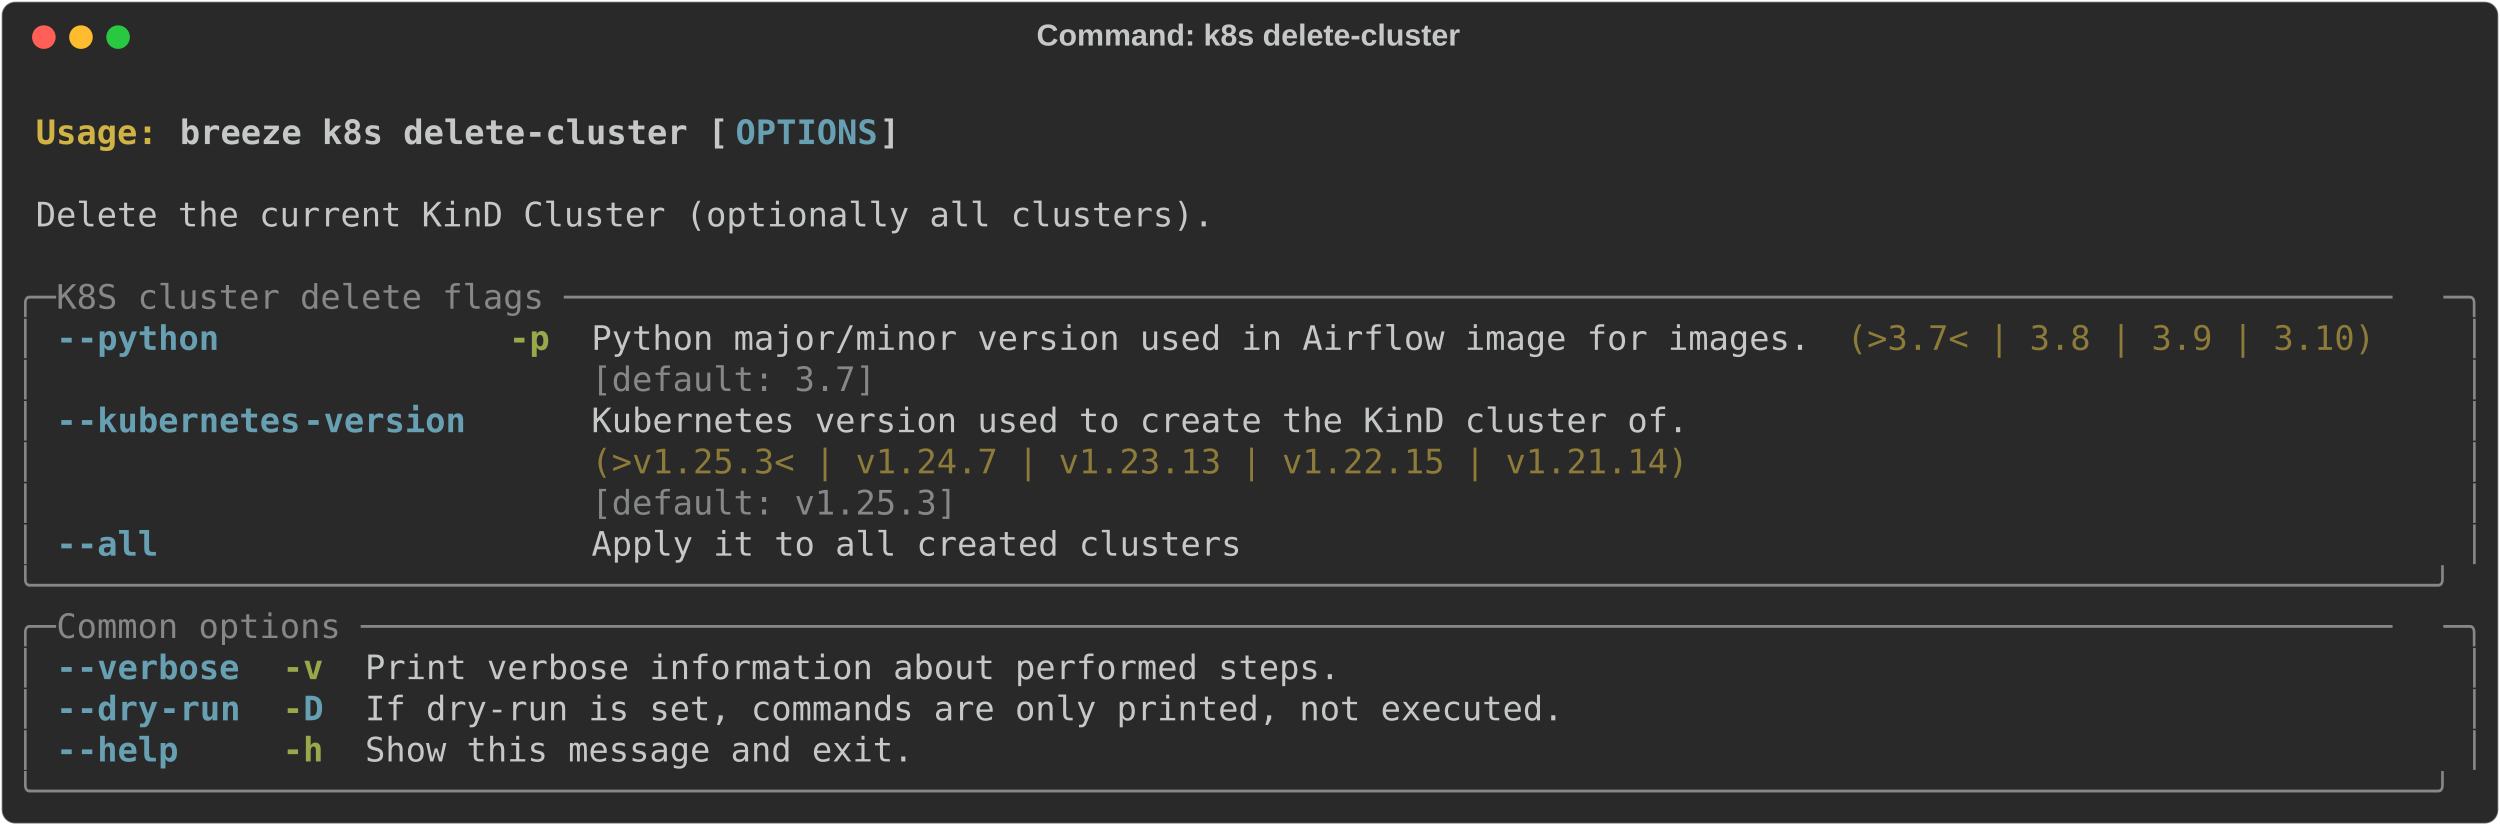
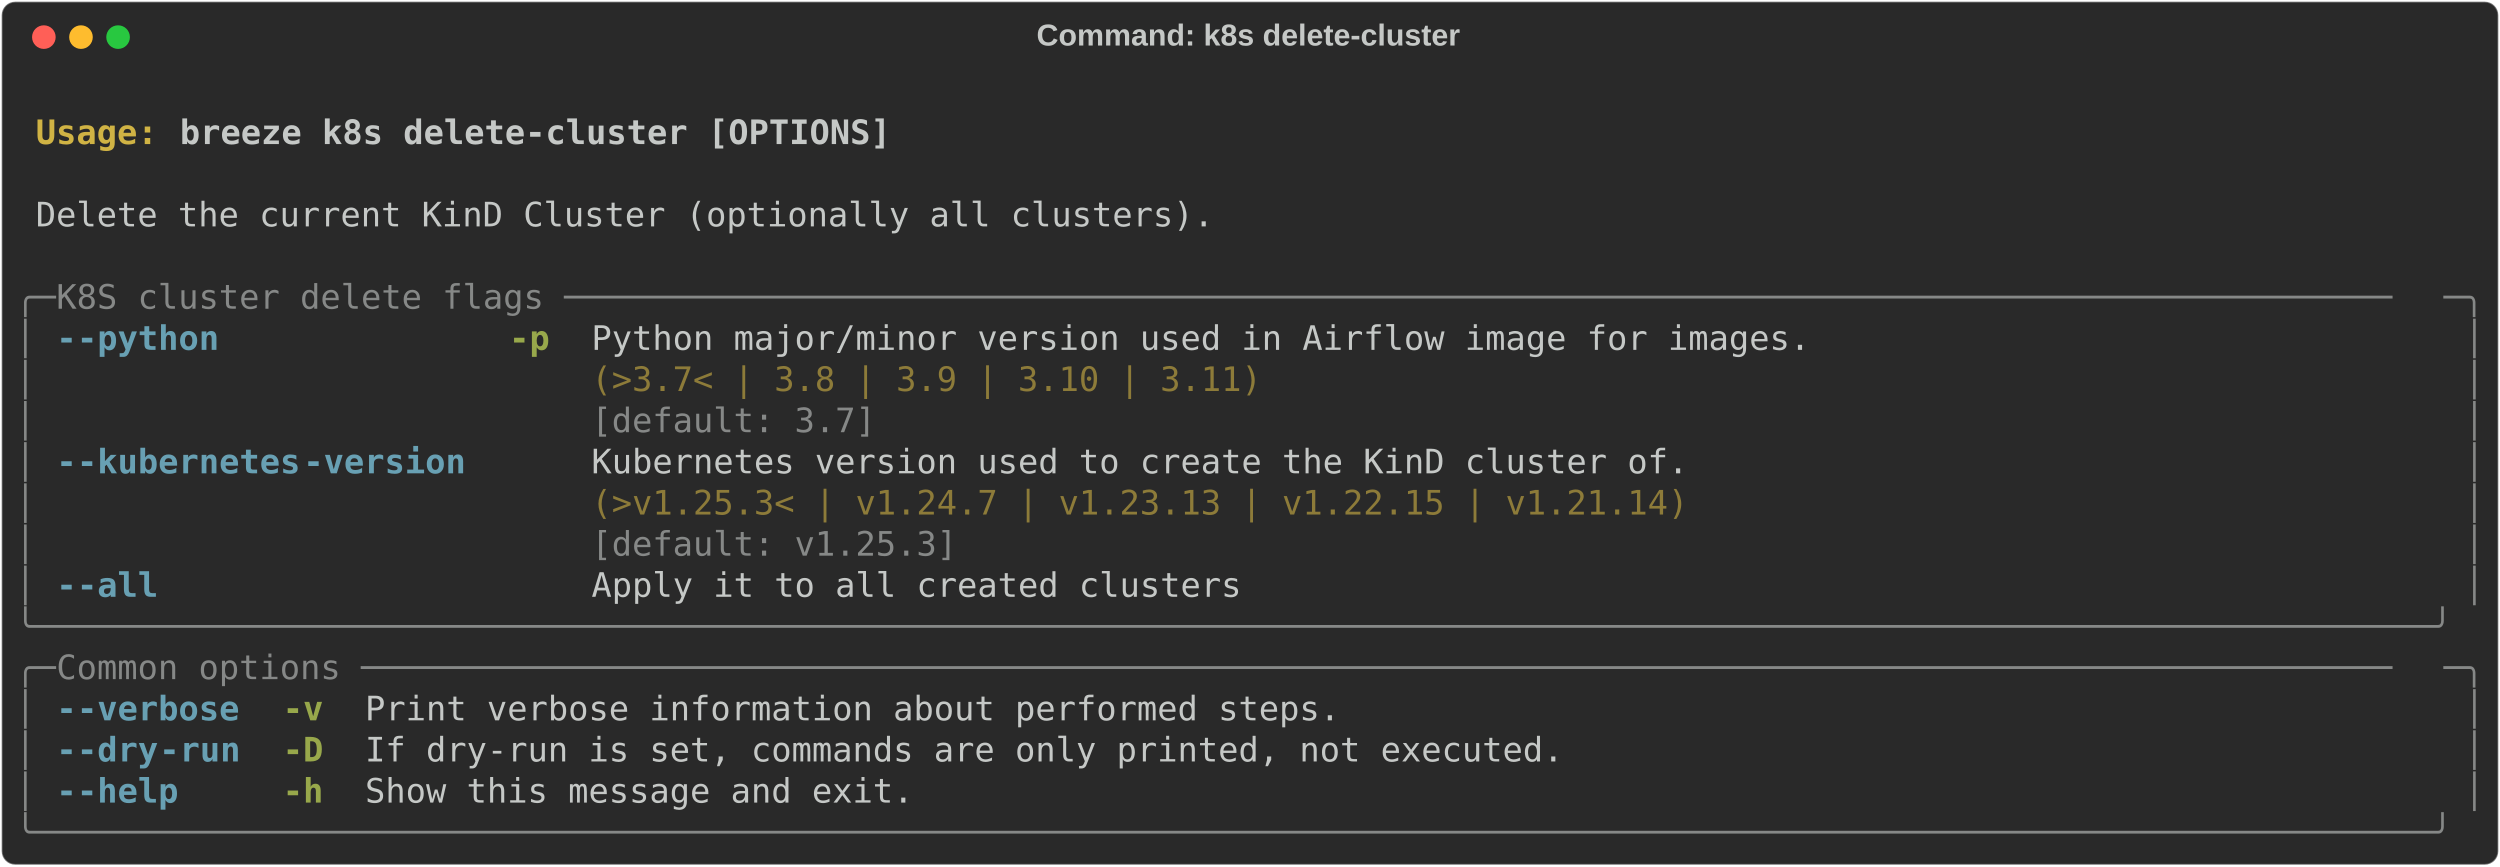
- <svg xmlns="http://www.w3.org/2000/svg" class="rich-terminal" viewBox="0 0 1482 489.2">
+ <svg xmlns="http://www.w3.org/2000/svg" class="rich-terminal" viewBox="0 0 1482 513.6">
  <style>

    @font-face {
        font-family: "Fira Code";
        src: local("FiraCode-Regular"),
                url("https://cdnjs.cloudflare.com/ajax/libs/firacode/6.2.0/woff2/FiraCode-Regular.woff2") format("woff2"),
                url("https://cdnjs.cloudflare.com/ajax/libs/firacode/6.2.0/woff/FiraCode-Regular.woff") format("woff");
        font-style: normal;
        font-weight: 400;
    }
    @font-face {
        font-family: "Fira Code";
        src: local("FiraCode-Bold"),
                url("https://cdnjs.cloudflare.com/ajax/libs/firacode/6.2.0/woff2/FiraCode-Bold.woff2") format("woff2"),
                url("https://cdnjs.cloudflare.com/ajax/libs/firacode/6.2.0/woff/FiraCode-Bold.woff") format("woff");
        font-style: bold;
        font-weight: 700;
    }

-     .terminal-2211177044-matrix {
+     .terminal-1061352877-matrix {
        font-family: Fira Code, monospace;
        font-size: 20px;
        line-height: 24.4px;
        font-variant-east-asian: full-width;
    }

-     .terminal-2211177044-title {
+     .terminal-1061352877-title {
        font-size: 18px;
        font-weight: bold;
        font-family: arial;
    }

-     .terminal-2211177044-r1 { fill: #c5c8c6;font-weight: bold }
- .terminal-2211177044-r2 { fill: #c5c8c6 }
- .terminal-2211177044-r3 { fill: #d0b344;font-weight: bold }
- .terminal-2211177044-r4 { fill: #68a0b3;font-weight: bold }
- .terminal-2211177044-r5 { fill: #868887 }
- .terminal-2211177044-r6 { fill: #98a84b;font-weight: bold }
- .terminal-2211177044-r7 { fill: #8d7b39 }
+     .terminal-1061352877-r1 { fill: #c5c8c6;font-weight: bold }
+ .terminal-1061352877-r2 { fill: #c5c8c6 }
+ .terminal-1061352877-r3 { fill: #d0b344;font-weight: bold }
+ .terminal-1061352877-r4 { fill: #868887 }
+ .terminal-1061352877-r5 { fill: #68a0b3;font-weight: bold }
+ .terminal-1061352877-r6 { fill: #98a84b;font-weight: bold }
+ .terminal-1061352877-r7 { fill: #8d7b39 }
    </style>
  <defs>
-     <clipPath id="terminal-2211177044-clip-terminal">
-       <rect x="0" y="0" width="1463.0" height="438.2" />
-     </clipPath>
-     <clipPath id="terminal-2211177044-line-0">
+     <clipPath id="terminal-1061352877-clip-terminal">
+       <rect x="0" y="0" width="1463.0" height="462.6" />
+     </clipPath>
+     <clipPath id="terminal-1061352877-line-0">
      <rect x="0" y="1.5" width="1464" height="24.65" />
    </clipPath>
-     <clipPath id="terminal-2211177044-line-1">
+     <clipPath id="terminal-1061352877-line-1">
      <rect x="0" y="25.9" width="1464" height="24.65" />
    </clipPath>
-     <clipPath id="terminal-2211177044-line-2">
+     <clipPath id="terminal-1061352877-line-2">
      <rect x="0" y="50.3" width="1464" height="24.65" />
    </clipPath>
-     <clipPath id="terminal-2211177044-line-3">
+     <clipPath id="terminal-1061352877-line-3">
      <rect x="0" y="74.7" width="1464" height="24.65" />
    </clipPath>
-     <clipPath id="terminal-2211177044-line-4">
+     <clipPath id="terminal-1061352877-line-4">
      <rect x="0" y="99.1" width="1464" height="24.65" />
    </clipPath>
-     <clipPath id="terminal-2211177044-line-5">
+     <clipPath id="terminal-1061352877-line-5">
      <rect x="0" y="123.5" width="1464" height="24.65" />
    </clipPath>
-     <clipPath id="terminal-2211177044-line-6">
+     <clipPath id="terminal-1061352877-line-6">
      <rect x="0" y="147.9" width="1464" height="24.65" />
    </clipPath>
-     <clipPath id="terminal-2211177044-line-7">
+     <clipPath id="terminal-1061352877-line-7">
      <rect x="0" y="172.3" width="1464" height="24.65" />
    </clipPath>
-     <clipPath id="terminal-2211177044-line-8">
+     <clipPath id="terminal-1061352877-line-8">
      <rect x="0" y="196.7" width="1464" height="24.65" />
    </clipPath>
-     <clipPath id="terminal-2211177044-line-9">
+     <clipPath id="terminal-1061352877-line-9">
      <rect x="0" y="221.1" width="1464" height="24.65" />
    </clipPath>
-     <clipPath id="terminal-2211177044-line-10">
+     <clipPath id="terminal-1061352877-line-10">
      <rect x="0" y="245.5" width="1464" height="24.65" />
    </clipPath>
-     <clipPath id="terminal-2211177044-line-11">
+     <clipPath id="terminal-1061352877-line-11">
      <rect x="0" y="269.9" width="1464" height="24.65" />
    </clipPath>
-     <clipPath id="terminal-2211177044-line-12">
+     <clipPath id="terminal-1061352877-line-12">
      <rect x="0" y="294.3" width="1464" height="24.65" />
    </clipPath>
-     <clipPath id="terminal-2211177044-line-13">
+     <clipPath id="terminal-1061352877-line-13">
      <rect x="0" y="318.7" width="1464" height="24.65" />
    </clipPath>
-     <clipPath id="terminal-2211177044-line-14">
+     <clipPath id="terminal-1061352877-line-14">
      <rect x="0" y="343.1" width="1464" height="24.65" />
    </clipPath>
-     <clipPath id="terminal-2211177044-line-15">
+     <clipPath id="terminal-1061352877-line-15">
      <rect x="0" y="367.5" width="1464" height="24.65" />
    </clipPath>
-     <clipPath id="terminal-2211177044-line-16">
+     <clipPath id="terminal-1061352877-line-16">
      <rect x="0" y="391.9" width="1464" height="24.65" />
    </clipPath>
+     <clipPath id="terminal-1061352877-line-17">
+       <rect x="0" y="416.3" width="1464" height="24.65" />
+     </clipPath>
  </defs>
-   <rect fill="#292929" stroke="rgba(255,255,255,0.35)" stroke-width="1" x="1" y="1" width="1480" height="487.2" rx="8" />
-   <text class="terminal-2211177044-title" fill="#c5c8c6" text-anchor="middle" x="740" y="27">Command: k8s delete-cluster</text>
+   <rect fill="#292929" stroke="rgba(255,255,255,0.35)" stroke-width="1" x="1" y="1" width="1480" height="511.6" rx="8" />
+   <text class="terminal-1061352877-title" fill="#c5c8c6" text-anchor="middle" x="740" y="27">Command: k8s delete-cluster</text>
  <g transform="translate(26,22)">
    <circle cx="0" cy="0" r="7" fill="#ff5f57" />
    <circle cx="22" cy="0" r="7" fill="#febc2e" />
    <circle cx="44" cy="0" r="7" fill="#28c840" />
  </g>
-   <g transform="translate(9, 41)" clip-path="url(#terminal-2211177044-clip-terminal)">
-     <g class="terminal-2211177044-matrix">
-       <text class="terminal-2211177044-r2" x="1464" y="20" textLength="12.2" clip-path="url(#terminal-2211177044-line-0)">
- </text>
-       <text class="terminal-2211177044-r3" x="12.2" y="44.4" textLength="85.4" clip-path="url(#terminal-2211177044-line-1)">Usage: </text>
-       <text class="terminal-2211177044-r1" x="97.6" y="44.4" textLength="329.4" clip-path="url(#terminal-2211177044-line-1)">breeze k8s delete-cluster [</text>
-       <text class="terminal-2211177044-r4" x="427" y="44.4" textLength="85.4" clip-path="url(#terminal-2211177044-line-1)">OPTIONS</text>
-       <text class="terminal-2211177044-r1" x="512.4" y="44.4" textLength="12.2" clip-path="url(#terminal-2211177044-line-1)">]</text>
-       <text class="terminal-2211177044-r2" x="1464" y="44.4" textLength="12.2" clip-path="url(#terminal-2211177044-line-1)">
- </text>
-       <text class="terminal-2211177044-r2" x="1464" y="68.8" textLength="12.2" clip-path="url(#terminal-2211177044-line-2)">
- </text>
-       <text class="terminal-2211177044-r2" x="12.2" y="93.2" textLength="707.6" clip-path="url(#terminal-2211177044-line-3)">Delete the current KinD Cluster (optionally all clusters).</text>
-       <text class="terminal-2211177044-r2" x="1464" y="93.2" textLength="12.2" clip-path="url(#terminal-2211177044-line-3)">
- </text>
-       <text class="terminal-2211177044-r2" x="1464" y="117.6" textLength="12.2" clip-path="url(#terminal-2211177044-line-4)">
- </text>
-       <text class="terminal-2211177044-r5" x="0" y="142" textLength="24.4" clip-path="url(#terminal-2211177044-line-5)">╭─</text>
-       <text class="terminal-2211177044-r5" x="24.4" y="142" textLength="1415.2" clip-path="url(#terminal-2211177044-line-5)"> K8S cluster delete flags ──────────────────────────────────────────────────────────────────────────────────────────</text>
-       <text class="terminal-2211177044-r5" x="1439.6" y="142" textLength="24.4" clip-path="url(#terminal-2211177044-line-5)">─╮</text>
-       <text class="terminal-2211177044-r2" x="1464" y="142" textLength="12.2" clip-path="url(#terminal-2211177044-line-5)">
- </text>
-       <text class="terminal-2211177044-r5" x="0" y="166.4" textLength="12.2" clip-path="url(#terminal-2211177044-line-6)">│</text>
-       <text class="terminal-2211177044-r4" x="24.4" y="166.4" textLength="12.2" clip-path="url(#terminal-2211177044-line-6)">-</text>
-       <text class="terminal-2211177044-r4" x="36.6" y="166.4" textLength="85.4" clip-path="url(#terminal-2211177044-line-6)">-python</text>
-       <text class="terminal-2211177044-r6" x="292.8" y="166.4" textLength="24.4" clip-path="url(#terminal-2211177044-line-6)">-p</text>
-       <text class="terminal-2211177044-r2" x="341.6" y="166.4" textLength="732" clip-path="url(#terminal-2211177044-line-6)">Python major/minor version used in Airflow image for images.</text>
-       <text class="terminal-2211177044-r7" x="1085.8" y="166.4" textLength="317.2" clip-path="url(#terminal-2211177044-line-6)">(&gt;3.7&lt; | 3.8 | 3.9 | 3.10)</text>
-       <text class="terminal-2211177044-r5" x="1451.8" y="166.4" textLength="12.2" clip-path="url(#terminal-2211177044-line-6)">│</text>
-       <text class="terminal-2211177044-r2" x="1464" y="166.4" textLength="12.2" clip-path="url(#terminal-2211177044-line-6)">
- </text>
-       <text class="terminal-2211177044-r5" x="0" y="190.8" textLength="12.2" clip-path="url(#terminal-2211177044-line-7)">│</text>
-       <text class="terminal-2211177044-r5" x="341.6" y="190.8" textLength="732" clip-path="url(#terminal-2211177044-line-7)">[default: 3.7]                                              </text>
-       <text class="terminal-2211177044-r5" x="1451.8" y="190.8" textLength="12.2" clip-path="url(#terminal-2211177044-line-7)">│</text>
-       <text class="terminal-2211177044-r2" x="1464" y="190.8" textLength="12.2" clip-path="url(#terminal-2211177044-line-7)">
- </text>
-       <text class="terminal-2211177044-r5" x="0" y="215.2" textLength="12.2" clip-path="url(#terminal-2211177044-line-8)">│</text>
-       <text class="terminal-2211177044-r4" x="24.4" y="215.2" textLength="12.2" clip-path="url(#terminal-2211177044-line-8)">-</text>
-       <text class="terminal-2211177044-r4" x="36.6" y="215.2" textLength="134.2" clip-path="url(#terminal-2211177044-line-8)">-kubernetes</text>
-       <text class="terminal-2211177044-r4" x="170.8" y="215.2" textLength="97.6" clip-path="url(#terminal-2211177044-line-8)">-version</text>
-       <text class="terminal-2211177044-r2" x="341.6" y="215.2" textLength="658.8" clip-path="url(#terminal-2211177044-line-8)">Kubernetes version used to create the KinD cluster of.</text>
-       <text class="terminal-2211177044-r5" x="1451.8" y="215.2" textLength="12.2" clip-path="url(#terminal-2211177044-line-8)">│</text>
-       <text class="terminal-2211177044-r2" x="1464" y="215.2" textLength="12.2" clip-path="url(#terminal-2211177044-line-8)">
- </text>
-       <text class="terminal-2211177044-r5" x="0" y="239.6" textLength="12.2" clip-path="url(#terminal-2211177044-line-9)">│</text>
-       <text class="terminal-2211177044-r7" x="341.6" y="239.6" textLength="658.8" clip-path="url(#terminal-2211177044-line-9)">(&gt;v1.25.3&lt; | v1.24.7 | v1.23.13 | v1.22.15 | v1.21.14)</text>
-       <text class="terminal-2211177044-r5" x="1451.8" y="239.6" textLength="12.2" clip-path="url(#terminal-2211177044-line-9)">│</text>
-       <text class="terminal-2211177044-r2" x="1464" y="239.6" textLength="12.2" clip-path="url(#terminal-2211177044-line-9)">
- </text>
-       <text class="terminal-2211177044-r5" x="0" y="264" textLength="12.2" clip-path="url(#terminal-2211177044-line-10)">│</text>
-       <text class="terminal-2211177044-r5" x="341.6" y="264" textLength="658.8" clip-path="url(#terminal-2211177044-line-10)">[default: v1.25.3]                                    </text>
-       <text class="terminal-2211177044-r5" x="1451.8" y="264" textLength="12.2" clip-path="url(#terminal-2211177044-line-10)">│</text>
-       <text class="terminal-2211177044-r2" x="1464" y="264" textLength="12.2" clip-path="url(#terminal-2211177044-line-10)">
- </text>
-       <text class="terminal-2211177044-r5" x="0" y="288.4" textLength="12.2" clip-path="url(#terminal-2211177044-line-11)">│</text>
-       <text class="terminal-2211177044-r4" x="24.4" y="288.4" textLength="12.2" clip-path="url(#terminal-2211177044-line-11)">-</text>
-       <text class="terminal-2211177044-r4" x="36.6" y="288.4" textLength="48.8" clip-path="url(#terminal-2211177044-line-11)">-all</text>
-       <text class="terminal-2211177044-r2" x="341.6" y="288.4" textLength="390.4" clip-path="url(#terminal-2211177044-line-11)">Apply it to all created clusters</text>
-       <text class="terminal-2211177044-r5" x="1451.8" y="288.4" textLength="12.2" clip-path="url(#terminal-2211177044-line-11)">│</text>
-       <text class="terminal-2211177044-r2" x="1464" y="288.4" textLength="12.2" clip-path="url(#terminal-2211177044-line-11)">
- </text>
-       <text class="terminal-2211177044-r5" x="0" y="312.8" textLength="1464" clip-path="url(#terminal-2211177044-line-12)">╰──────────────────────────────────────────────────────────────────────────────────────────────────────────────────────╯</text>
-       <text class="terminal-2211177044-r2" x="1464" y="312.8" textLength="12.2" clip-path="url(#terminal-2211177044-line-12)">
- </text>
-       <text class="terminal-2211177044-r5" x="0" y="337.2" textLength="24.4" clip-path="url(#terminal-2211177044-line-13)">╭─</text>
-       <text class="terminal-2211177044-r5" x="24.4" y="337.2" textLength="1415.2" clip-path="url(#terminal-2211177044-line-13)"> Common options ────────────────────────────────────────────────────────────────────────────────────────────────────</text>
-       <text class="terminal-2211177044-r5" x="1439.6" y="337.2" textLength="24.4" clip-path="url(#terminal-2211177044-line-13)">─╮</text>
-       <text class="terminal-2211177044-r2" x="1464" y="337.2" textLength="12.2" clip-path="url(#terminal-2211177044-line-13)">
- </text>
-       <text class="terminal-2211177044-r5" x="0" y="361.6" textLength="12.2" clip-path="url(#terminal-2211177044-line-14)">│</text>
-       <text class="terminal-2211177044-r4" x="24.4" y="361.6" textLength="12.2" clip-path="url(#terminal-2211177044-line-14)">-</text>
-       <text class="terminal-2211177044-r4" x="36.6" y="361.6" textLength="97.6" clip-path="url(#terminal-2211177044-line-14)">-verbose</text>
-       <text class="terminal-2211177044-r6" x="158.6" y="361.6" textLength="24.4" clip-path="url(#terminal-2211177044-line-14)">-v</text>
-       <text class="terminal-2211177044-r2" x="207.4" y="361.6" textLength="585.6" clip-path="url(#terminal-2211177044-line-14)">Print verbose information about performed steps.</text>
-       <text class="terminal-2211177044-r5" x="1451.8" y="361.6" textLength="12.2" clip-path="url(#terminal-2211177044-line-14)">│</text>
-       <text class="terminal-2211177044-r2" x="1464" y="361.6" textLength="12.2" clip-path="url(#terminal-2211177044-line-14)">
- </text>
-       <text class="terminal-2211177044-r5" x="0" y="386" textLength="12.2" clip-path="url(#terminal-2211177044-line-15)">│</text>
-       <text class="terminal-2211177044-r4" x="24.4" y="386" textLength="12.2" clip-path="url(#terminal-2211177044-line-15)">-</text>
-       <text class="terminal-2211177044-r4" x="36.6" y="386" textLength="48.8" clip-path="url(#terminal-2211177044-line-15)">-dry</text>
-       <text class="terminal-2211177044-r4" x="85.4" y="386" textLength="48.8" clip-path="url(#terminal-2211177044-line-15)">-run</text>
-       <text class="terminal-2211177044-r6" x="158.6" y="386" textLength="12.2" clip-path="url(#terminal-2211177044-line-15)">-</text>
-       <text class="terminal-2211177044-r4" x="170.8" y="386" textLength="12.2" clip-path="url(#terminal-2211177044-line-15)">D</text>
-       <text class="terminal-2211177044-r2" x="207.4" y="386" textLength="719.8" clip-path="url(#terminal-2211177044-line-15)">If dry-run is set, commands are only printed, not executed.</text>
-       <text class="terminal-2211177044-r5" x="1451.8" y="386" textLength="12.2" clip-path="url(#terminal-2211177044-line-15)">│</text>
-       <text class="terminal-2211177044-r2" x="1464" y="386" textLength="12.2" clip-path="url(#terminal-2211177044-line-15)">
- </text>
-       <text class="terminal-2211177044-r5" x="0" y="410.4" textLength="12.2" clip-path="url(#terminal-2211177044-line-16)">│</text>
-       <text class="terminal-2211177044-r4" x="24.4" y="410.4" textLength="12.2" clip-path="url(#terminal-2211177044-line-16)">-</text>
-       <text class="terminal-2211177044-r4" x="36.6" y="410.4" textLength="61" clip-path="url(#terminal-2211177044-line-16)">-help</text>
-       <text class="terminal-2211177044-r6" x="158.6" y="410.4" textLength="24.4" clip-path="url(#terminal-2211177044-line-16)">-h</text>
-       <text class="terminal-2211177044-r2" x="207.4" y="410.4" textLength="329.4" clip-path="url(#terminal-2211177044-line-16)">Show this message and exit.</text>
-       <text class="terminal-2211177044-r5" x="1451.8" y="410.4" textLength="12.2" clip-path="url(#terminal-2211177044-line-16)">│</text>
-       <text class="terminal-2211177044-r2" x="1464" y="410.4" textLength="12.2" clip-path="url(#terminal-2211177044-line-16)">
- </text>
-       <text class="terminal-2211177044-r5" x="0" y="434.8" textLength="1464" clip-path="url(#terminal-2211177044-line-17)">╰──────────────────────────────────────────────────────────────────────────────────────────────────────────────────────╯</text>
-       <text class="terminal-2211177044-r2" x="1464" y="434.8" textLength="12.2" clip-path="url(#terminal-2211177044-line-17)">
+   <g transform="translate(9, 41)" clip-path="url(#terminal-1061352877-clip-terminal)">
+     <g class="terminal-1061352877-matrix">
+       <text class="terminal-1061352877-r2" x="1464" y="20" textLength="12.2" clip-path="url(#terminal-1061352877-line-0)">
+ </text>
+       <text class="terminal-1061352877-r3" x="12.2" y="44.4" textLength="85.4" clip-path="url(#terminal-1061352877-line-1)">Usage: </text>
+       <text class="terminal-1061352877-r1" x="97.6" y="44.4" textLength="427" clip-path="url(#terminal-1061352877-line-1)">breeze k8s delete-cluster [OPTIONS]</text>
+       <text class="terminal-1061352877-r2" x="1464" y="44.4" textLength="12.2" clip-path="url(#terminal-1061352877-line-1)">
+ </text>
+       <text class="terminal-1061352877-r2" x="1464" y="68.8" textLength="12.2" clip-path="url(#terminal-1061352877-line-2)">
+ </text>
+       <text class="terminal-1061352877-r2" x="12.2" y="93.2" textLength="707.6" clip-path="url(#terminal-1061352877-line-3)">Delete the current KinD Cluster (optionally all clusters).</text>
+       <text class="terminal-1061352877-r2" x="1464" y="93.2" textLength="12.2" clip-path="url(#terminal-1061352877-line-3)">
+ </text>
+       <text class="terminal-1061352877-r2" x="1464" y="117.6" textLength="12.2" clip-path="url(#terminal-1061352877-line-4)">
+ </text>
+       <text class="terminal-1061352877-r4" x="0" y="142" textLength="24.4" clip-path="url(#terminal-1061352877-line-5)">╭─</text>
+       <text class="terminal-1061352877-r4" x="24.4" y="142" textLength="1415.2" clip-path="url(#terminal-1061352877-line-5)"> K8S cluster delete flags ──────────────────────────────────────────────────────────────────────────────────────────</text>
+       <text class="terminal-1061352877-r4" x="1439.6" y="142" textLength="24.4" clip-path="url(#terminal-1061352877-line-5)">─╮</text>
+       <text class="terminal-1061352877-r2" x="1464" y="142" textLength="12.2" clip-path="url(#terminal-1061352877-line-5)">
+ </text>
+       <text class="terminal-1061352877-r4" x="0" y="166.4" textLength="12.2" clip-path="url(#terminal-1061352877-line-6)">│</text>
+       <text class="terminal-1061352877-r5" x="24.4" y="166.4" textLength="12.2" clip-path="url(#terminal-1061352877-line-6)">-</text>
+       <text class="terminal-1061352877-r5" x="36.6" y="166.4" textLength="85.4" clip-path="url(#terminal-1061352877-line-6)">-python</text>
+       <text class="terminal-1061352877-r6" x="292.8" y="166.4" textLength="24.4" clip-path="url(#terminal-1061352877-line-6)">-p</text>
+       <text class="terminal-1061352877-r2" x="341.6" y="166.4" textLength="732" clip-path="url(#terminal-1061352877-line-6)">Python major/minor version used in Airflow image for images.</text>
+       <text class="terminal-1061352877-r4" x="1451.8" y="166.4" textLength="12.2" clip-path="url(#terminal-1061352877-line-6)">│</text>
+       <text class="terminal-1061352877-r2" x="1464" y="166.4" textLength="12.2" clip-path="url(#terminal-1061352877-line-6)">
+ </text>
+       <text class="terminal-1061352877-r4" x="0" y="190.8" textLength="12.2" clip-path="url(#terminal-1061352877-line-7)">│</text>
+       <text class="terminal-1061352877-r7" x="341.6" y="190.8" textLength="732" clip-path="url(#terminal-1061352877-line-7)">(&gt;3.7&lt; | 3.8 | 3.9 | 3.10 | 3.11)                           </text>
+       <text class="terminal-1061352877-r4" x="1451.8" y="190.8" textLength="12.2" clip-path="url(#terminal-1061352877-line-7)">│</text>
+       <text class="terminal-1061352877-r2" x="1464" y="190.8" textLength="12.2" clip-path="url(#terminal-1061352877-line-7)">
+ </text>
+       <text class="terminal-1061352877-r4" x="0" y="215.2" textLength="12.2" clip-path="url(#terminal-1061352877-line-8)">│</text>
+       <text class="terminal-1061352877-r4" x="341.6" y="215.2" textLength="732" clip-path="url(#terminal-1061352877-line-8)">[default: 3.7]                                              </text>
+       <text class="terminal-1061352877-r4" x="1451.8" y="215.2" textLength="12.2" clip-path="url(#terminal-1061352877-line-8)">│</text>
+       <text class="terminal-1061352877-r2" x="1464" y="215.2" textLength="12.2" clip-path="url(#terminal-1061352877-line-8)">
+ </text>
+       <text class="terminal-1061352877-r4" x="0" y="239.6" textLength="12.2" clip-path="url(#terminal-1061352877-line-9)">│</text>
+       <text class="terminal-1061352877-r5" x="24.4" y="239.6" textLength="12.2" clip-path="url(#terminal-1061352877-line-9)">-</text>
+       <text class="terminal-1061352877-r5" x="36.6" y="239.6" textLength="134.2" clip-path="url(#terminal-1061352877-line-9)">-kubernetes</text>
+       <text class="terminal-1061352877-r5" x="170.8" y="239.6" textLength="97.6" clip-path="url(#terminal-1061352877-line-9)">-version</text>
+       <text class="terminal-1061352877-r2" x="341.6" y="239.6" textLength="658.8" clip-path="url(#terminal-1061352877-line-9)">Kubernetes version used to create the KinD cluster of.</text>
+       <text class="terminal-1061352877-r4" x="1451.8" y="239.6" textLength="12.2" clip-path="url(#terminal-1061352877-line-9)">│</text>
+       <text class="terminal-1061352877-r2" x="1464" y="239.6" textLength="12.2" clip-path="url(#terminal-1061352877-line-9)">
+ </text>
+       <text class="terminal-1061352877-r4" x="0" y="264" textLength="12.2" clip-path="url(#terminal-1061352877-line-10)">│</text>
+       <text class="terminal-1061352877-r7" x="341.6" y="264" textLength="658.8" clip-path="url(#terminal-1061352877-line-10)">(&gt;v1.25.3&lt; | v1.24.7 | v1.23.13 | v1.22.15 | v1.21.14)</text>
+       <text class="terminal-1061352877-r4" x="1451.8" y="264" textLength="12.2" clip-path="url(#terminal-1061352877-line-10)">│</text>
+       <text class="terminal-1061352877-r2" x="1464" y="264" textLength="12.2" clip-path="url(#terminal-1061352877-line-10)">
+ </text>
+       <text class="terminal-1061352877-r4" x="0" y="288.4" textLength="12.2" clip-path="url(#terminal-1061352877-line-11)">│</text>
+       <text class="terminal-1061352877-r4" x="341.6" y="288.4" textLength="658.8" clip-path="url(#terminal-1061352877-line-11)">[default: v1.25.3]                                    </text>
+       <text class="terminal-1061352877-r4" x="1451.8" y="288.4" textLength="12.2" clip-path="url(#terminal-1061352877-line-11)">│</text>
+       <text class="terminal-1061352877-r2" x="1464" y="288.4" textLength="12.2" clip-path="url(#terminal-1061352877-line-11)">
+ </text>
+       <text class="terminal-1061352877-r4" x="0" y="312.8" textLength="12.2" clip-path="url(#terminal-1061352877-line-12)">│</text>
+       <text class="terminal-1061352877-r5" x="24.4" y="312.8" textLength="12.2" clip-path="url(#terminal-1061352877-line-12)">-</text>
+       <text class="terminal-1061352877-r5" x="36.6" y="312.8" textLength="48.8" clip-path="url(#terminal-1061352877-line-12)">-all</text>
+       <text class="terminal-1061352877-r2" x="341.6" y="312.8" textLength="390.4" clip-path="url(#terminal-1061352877-line-12)">Apply it to all created clusters</text>
+       <text class="terminal-1061352877-r4" x="1451.8" y="312.8" textLength="12.2" clip-path="url(#terminal-1061352877-line-12)">│</text>
+       <text class="terminal-1061352877-r2" x="1464" y="312.8" textLength="12.2" clip-path="url(#terminal-1061352877-line-12)">
+ </text>
+       <text class="terminal-1061352877-r4" x="0" y="337.2" textLength="1464" clip-path="url(#terminal-1061352877-line-13)">╰──────────────────────────────────────────────────────────────────────────────────────────────────────────────────────╯</text>
+       <text class="terminal-1061352877-r2" x="1464" y="337.2" textLength="12.2" clip-path="url(#terminal-1061352877-line-13)">
+ </text>
+       <text class="terminal-1061352877-r4" x="0" y="361.6" textLength="24.4" clip-path="url(#terminal-1061352877-line-14)">╭─</text>
+       <text class="terminal-1061352877-r4" x="24.4" y="361.6" textLength="1415.2" clip-path="url(#terminal-1061352877-line-14)"> Common options ────────────────────────────────────────────────────────────────────────────────────────────────────</text>
+       <text class="terminal-1061352877-r4" x="1439.6" y="361.6" textLength="24.4" clip-path="url(#terminal-1061352877-line-14)">─╮</text>
+       <text class="terminal-1061352877-r2" x="1464" y="361.6" textLength="12.2" clip-path="url(#terminal-1061352877-line-14)">
+ </text>
+       <text class="terminal-1061352877-r4" x="0" y="386" textLength="12.2" clip-path="url(#terminal-1061352877-line-15)">│</text>
+       <text class="terminal-1061352877-r5" x="24.4" y="386" textLength="12.2" clip-path="url(#terminal-1061352877-line-15)">-</text>
+       <text class="terminal-1061352877-r5" x="36.6" y="386" textLength="97.6" clip-path="url(#terminal-1061352877-line-15)">-verbose</text>
+       <text class="terminal-1061352877-r6" x="158.6" y="386" textLength="24.4" clip-path="url(#terminal-1061352877-line-15)">-v</text>
+       <text class="terminal-1061352877-r2" x="207.4" y="386" textLength="585.6" clip-path="url(#terminal-1061352877-line-15)">Print verbose information about performed steps.</text>
+       <text class="terminal-1061352877-r4" x="1451.8" y="386" textLength="12.2" clip-path="url(#terminal-1061352877-line-15)">│</text>
+       <text class="terminal-1061352877-r2" x="1464" y="386" textLength="12.2" clip-path="url(#terminal-1061352877-line-15)">
+ </text>
+       <text class="terminal-1061352877-r4" x="0" y="410.4" textLength="12.2" clip-path="url(#terminal-1061352877-line-16)">│</text>
+       <text class="terminal-1061352877-r5" x="24.4" y="410.4" textLength="12.2" clip-path="url(#terminal-1061352877-line-16)">-</text>
+       <text class="terminal-1061352877-r5" x="36.6" y="410.4" textLength="48.8" clip-path="url(#terminal-1061352877-line-16)">-dry</text>
+       <text class="terminal-1061352877-r5" x="85.4" y="410.4" textLength="48.8" clip-path="url(#terminal-1061352877-line-16)">-run</text>
+       <text class="terminal-1061352877-r6" x="158.6" y="410.4" textLength="24.4" clip-path="url(#terminal-1061352877-line-16)">-D</text>
+       <text class="terminal-1061352877-r2" x="207.4" y="410.4" textLength="719.8" clip-path="url(#terminal-1061352877-line-16)">If dry-run is set, commands are only printed, not executed.</text>
+       <text class="terminal-1061352877-r4" x="1451.8" y="410.4" textLength="12.2" clip-path="url(#terminal-1061352877-line-16)">│</text>
+       <text class="terminal-1061352877-r2" x="1464" y="410.4" textLength="12.2" clip-path="url(#terminal-1061352877-line-16)">
+ </text>
+       <text class="terminal-1061352877-r4" x="0" y="434.8" textLength="12.2" clip-path="url(#terminal-1061352877-line-17)">│</text>
+       <text class="terminal-1061352877-r5" x="24.4" y="434.8" textLength="12.2" clip-path="url(#terminal-1061352877-line-17)">-</text>
+       <text class="terminal-1061352877-r5" x="36.6" y="434.8" textLength="61" clip-path="url(#terminal-1061352877-line-17)">-help</text>
+       <text class="terminal-1061352877-r6" x="158.6" y="434.8" textLength="24.4" clip-path="url(#terminal-1061352877-line-17)">-h</text>
+       <text class="terminal-1061352877-r2" x="207.4" y="434.8" textLength="329.4" clip-path="url(#terminal-1061352877-line-17)">Show this message and exit.</text>
+       <text class="terminal-1061352877-r4" x="1451.8" y="434.8" textLength="12.2" clip-path="url(#terminal-1061352877-line-17)">│</text>
+       <text class="terminal-1061352877-r2" x="1464" y="434.8" textLength="12.2" clip-path="url(#terminal-1061352877-line-17)">
+ </text>
+       <text class="terminal-1061352877-r4" x="0" y="459.2" textLength="1464" clip-path="url(#terminal-1061352877-line-18)">╰──────────────────────────────────────────────────────────────────────────────────────────────────────────────────────╯</text>
+       <text class="terminal-1061352877-r2" x="1464" y="459.2" textLength="12.2" clip-path="url(#terminal-1061352877-line-18)">
</text>
    </g>
  </g>
</svg>
